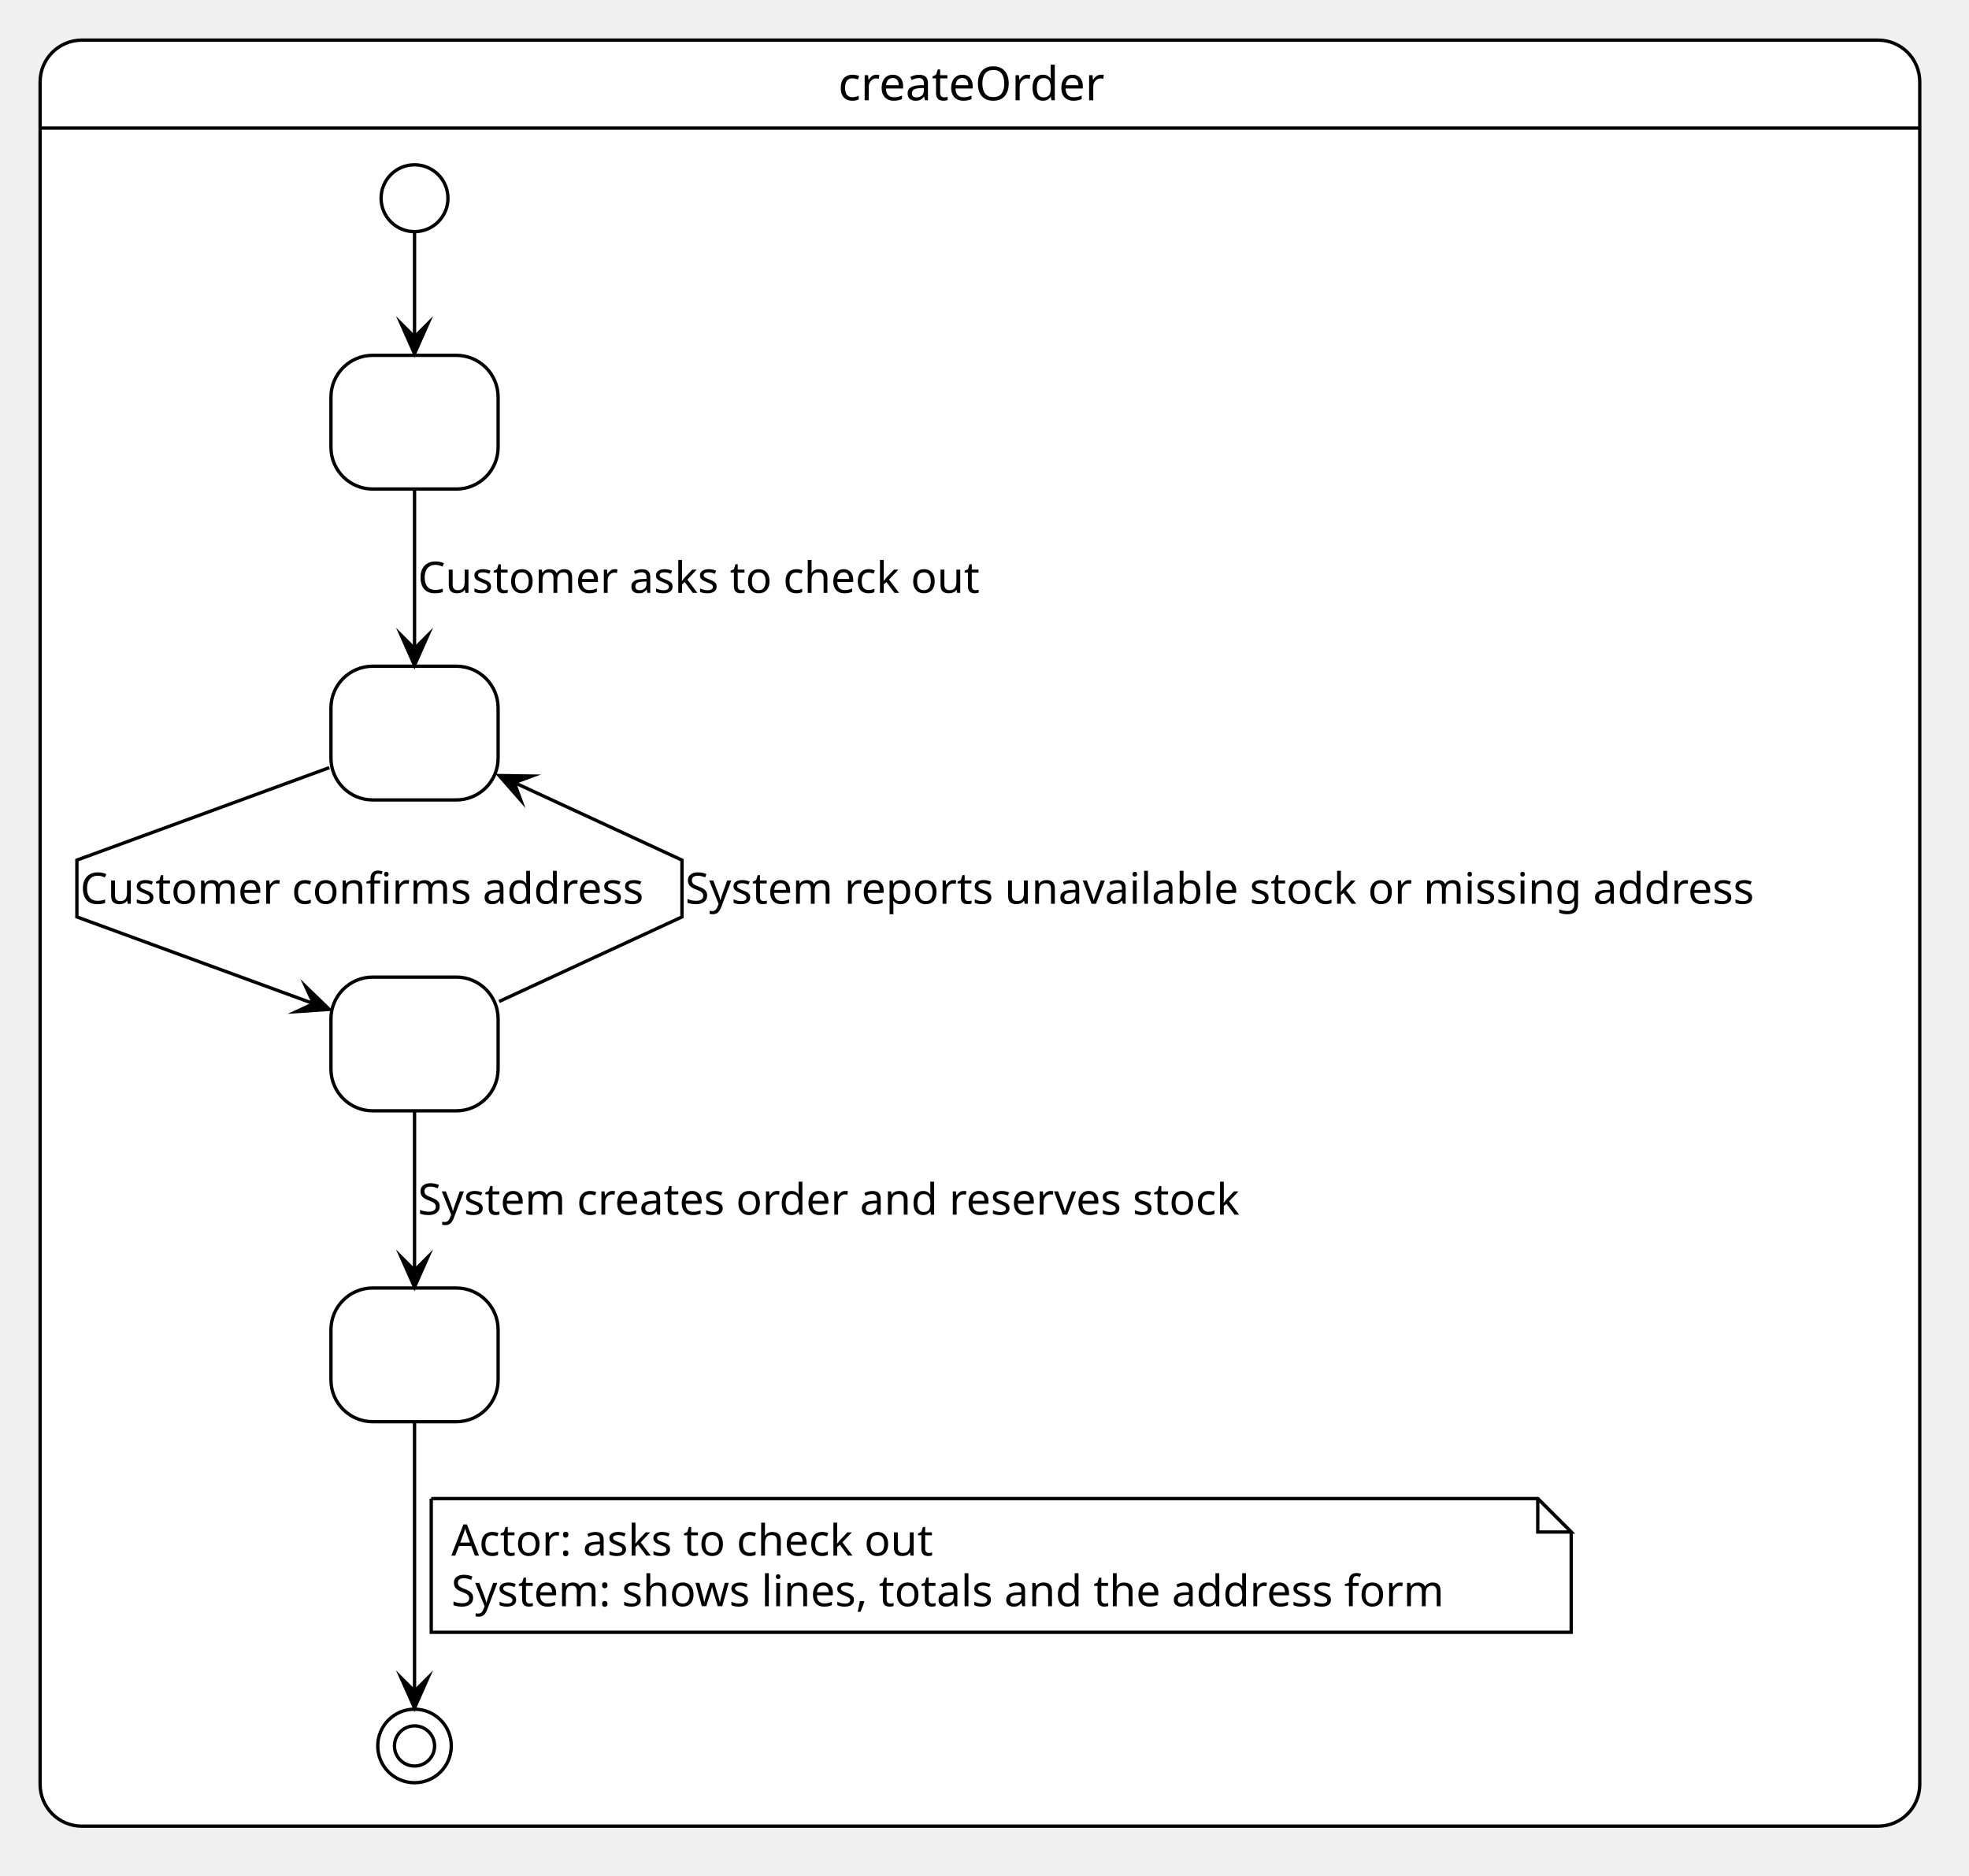
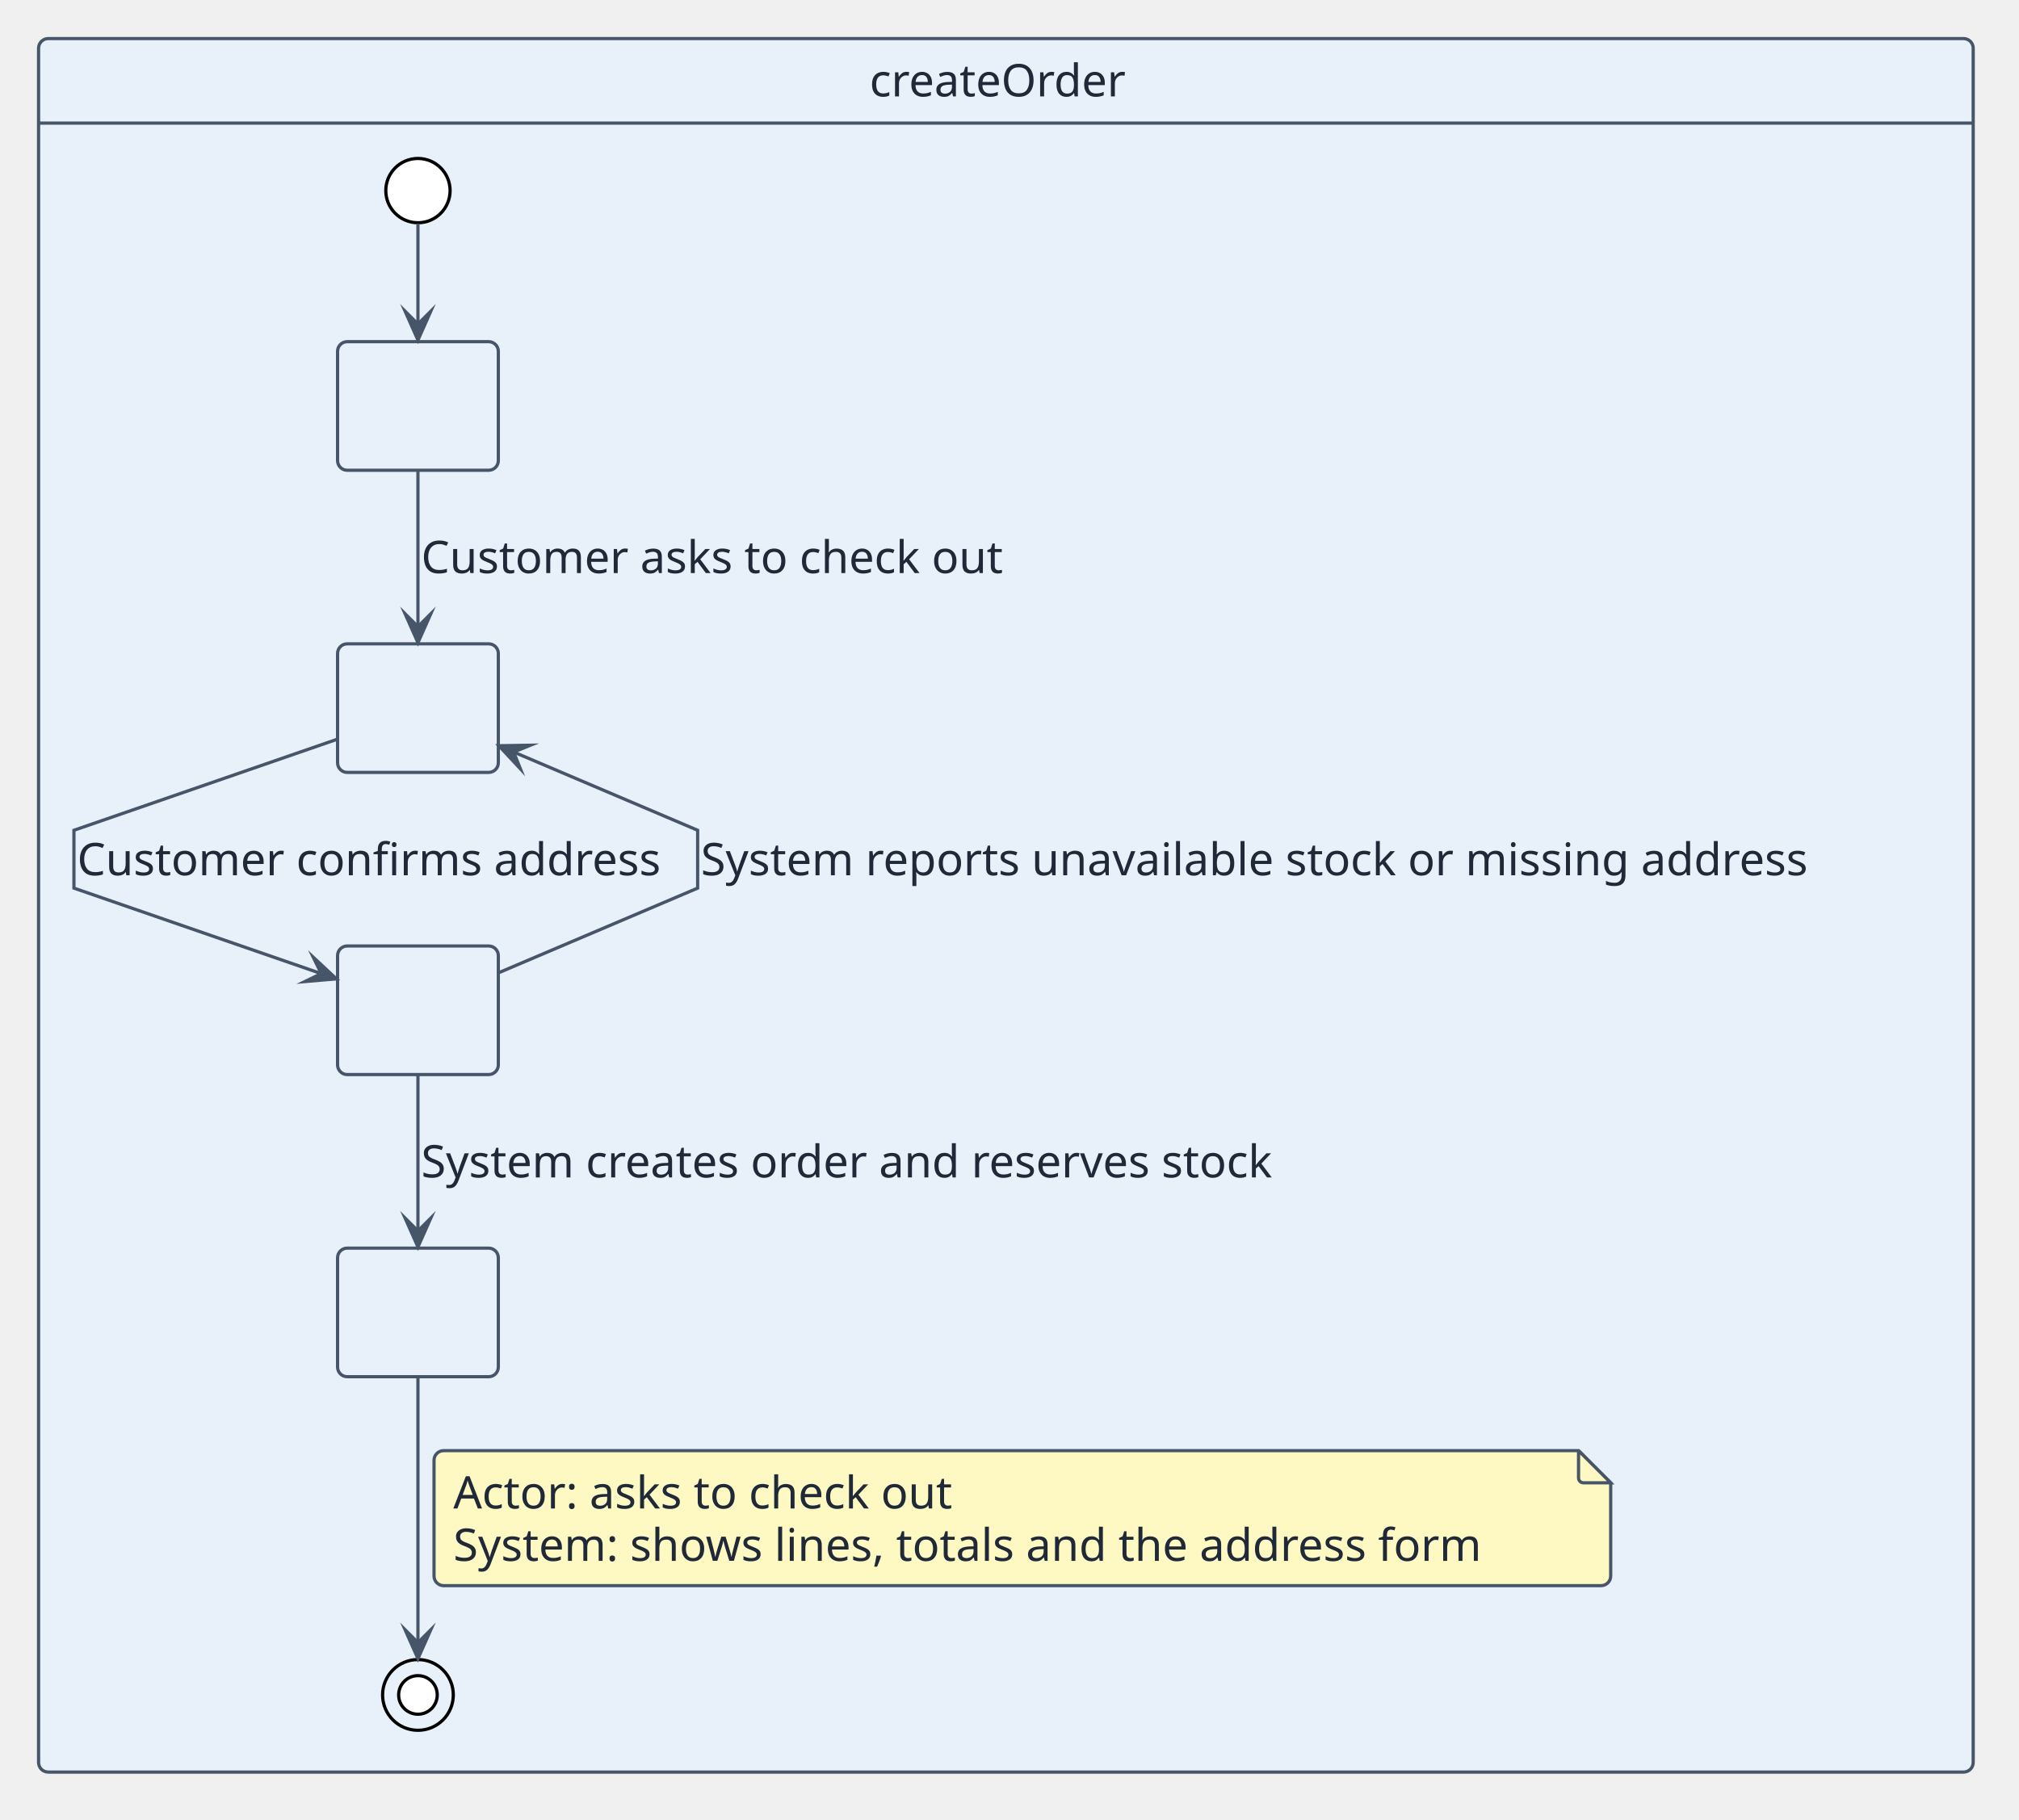
- <svg xmlns="http://www.w3.org/2000/svg" version="1.1" data-diagram-type="STATE" style="width:589px;height:561px;background:#FFFFFF;" width="589px" height="561px" viewBox="0 0 589 561" zoomAndPan="magnify" preserveAspectRatio="none" contentStyleType="text/css">
+ <svg xmlns="http://www.w3.org/2000/svg" version="1.1" data-diagram-type="STATE" style="width:628px;height:566px;background:#FFFFFF;" width="628px" height="566px" viewBox="0 0 628 566" zoomAndPan="magnify" preserveAspectRatio="none" contentStyleType="text/css">
  <defs />
  <g font-family="sans-serif" lengthAdjust="spacing">
-     <g class="entity" data-qualified-name="createOrder" id="ent0001" data-source-line="5">
-       <path d="M24.5,12 L561.771,12 A12.5,12.5 0 0 1 574.271,24.5 L574.271,38.297 L12,38.297 L12,24.5 A12.5,12.5 0 0 1 24.5,12" fill="#FFF" />
-       <path d="M12,38.297 L574.271,38.297 L574.271,533.797 A12.5,12.5 0 0 1 561.771,546.297 L24.5,546.297 A12.5,12.5 0 0 1 12,533.797 L12,38.297" fill="#FFF" />
-       <rect x="12" y="12" width="562.271" height="534.297" fill="none" style="stroke:#000;stroke-width:1;" rx="12.5" ry="12.5" />
-       <line x1="12" y1="38.297" x2="574.271" y2="38.297" style="stroke:#000;stroke-width:1;" />
-       <text x="250.746" y="29.995" fill="#000" font-size="14" textLength="84.779" font-family="Verdana">createOrder</text>
-       <rect x="99" y="106.297" width="50" height="40" fill="#FFF" style="stroke:#000;stroke-width:1;" rx="12.5" ry="12.5" />
-       <text x="121.775" y="131.144" fill="#000" font-size="14" font-family="Verdana"> </text>
-       <rect x="99" y="199.297" width="50" height="40" fill="#FFF" style="stroke:#000;stroke-width:1;" rx="12.5" ry="12.5" />
-       <text x="121.775" y="224.144" fill="#000" font-size="14" font-family="Verdana"> </text>
-       <rect x="99" y="292.297" width="50" height="40" fill="#FFF" style="stroke:#000;stroke-width:1;" rx="12.5" ry="12.5" />
-       <text x="121.775" y="317.144" fill="#000" font-size="14" font-family="Verdana"> </text>
-       <rect x="99" y="385.297" width="50" height="40" fill="#FFF" style="stroke:#000;stroke-width:1;" rx="12.5" ry="12.5" />
-       <text x="121.775" y="410.144" fill="#000" font-size="14" font-family="Verdana"> </text>
-       <g class="start_entity" data-qualified-name="createOrder..start.createOrder" id="ent0006" data-source-line="11">
-         <ellipse cx="124" cy="59.297" rx="10" ry="10" fill="#FFF" style="stroke:#000;stroke-width:1;" />
+     <g class="entity" data-qualified-name="createOrder" id="ent0001" data-source-line="105">
+       <path d="M15,12 L610.754,12 A3,3 0 0 1 613.754,15 L613.754,38.297 L12,38.297 L12,15 A3,3 0 0 1 15,12" fill="#E8F0FA" />
+       <path d="M12,38.297 L613.754,38.297 L613.754,548.297 A3,3 0 0 1 610.754,551.297 L15,551.297 A3,3 0 0 1 12,548.297 L12,38.297" fill="#E8F0FA" />
+       <rect x="12" y="12" width="601.754" height="539.297" fill="none" style="stroke:#475569;stroke-width:1;" rx="3" ry="3" />
+       <line x1="12" y1="38.297" x2="613.754" y2="38.297" style="stroke:#475569;stroke-width:1;" />
+       <text x="270.487" y="29.995" fill="#1F2937" font-size="14" textLength="84.779" font-family="Verdana">createOrder</text>
+       <rect x="105" y="106.297" width="50" height="40" fill="#E8F0FA" style="stroke:#475569;stroke-width:1;" rx="3" ry="3" />
+       <text x="127.775" y="131.144" fill="#1F2937" font-size="14" font-family="Verdana"> </text>
+       <rect x="105" y="200.297" width="50" height="40" fill="#E8F0FA" style="stroke:#475569;stroke-width:1;" rx="3" ry="3" />
+       <text x="127.775" y="225.144" fill="#1F2937" font-size="14" font-family="Verdana"> </text>
+       <rect x="105" y="294.297" width="50" height="40" fill="#E8F0FA" style="stroke:#475569;stroke-width:1;" rx="3" ry="3" />
+       <text x="127.775" y="319.144" fill="#1F2937" font-size="14" font-family="Verdana"> </text>
+       <rect x="105" y="388.297" width="50" height="40" fill="#E8F0FA" style="stroke:#475569;stroke-width:1;" rx="3" ry="3" />
+       <text x="127.775" y="413.144" fill="#1F2937" font-size="14" font-family="Verdana"> </text>
+       <g class="start_entity" data-qualified-name="createOrder..start.createOrder" id="ent0006" data-source-line="111">
+         <ellipse cx="130" cy="59.297" rx="10" ry="10" fill="#FFF" style="stroke:#000;stroke-width:1;" />
      </g>
-       <g class="end_entity" data-qualified-name="createOrder..end.createOrder" id="ent0012" data-source-line="16">
-         <ellipse cx="124" cy="522.297" rx="11" ry="11" fill="none" style="stroke:#000;stroke-width:1;" />
-         <ellipse cx="124" cy="522.297" rx="6" ry="6" fill="#FFF" style="stroke:#000;stroke-width:1;" />
+       <g class="end_entity" data-qualified-name="createOrder..end.createOrder" id="ent0012" data-source-line="116">
+         <ellipse cx="130" cy="527.297" rx="11" ry="11" fill="none" style="stroke:#000;stroke-width:1;" />
+         <ellipse cx="130" cy="527.297" rx="6" ry="6" fill="#FFF" style="stroke:#000;stroke-width:1;" />
      </g>
-       <g class="link" data-entity-1="ent0006" data-entity-2="ent0002" id="lnk7" data-source-line="11" data-link-type="dependency">
-         <path d="M124,69.607 C124,79.017 124,88.837 124,100.817" style="stroke:#000;stroke-width:1;" fill="none" id="*start*createOrder-to-Basket" />
-         <polygon points="124,105.817,128,96.817,124,100.817,120,96.817,124,105.817" fill="#000" style="stroke:#000;stroke-width:1;stroke-linejoin:miter;stroke-miterlimit:10;" />
+       <g class="link" data-entity-1="ent0006" data-entity-2="ent0002" id="lnk7" data-source-line="111" data-link-type="dependency">
+         <path d="M130,69.607 C130,79.017 130,88.837 130,100.817" style="stroke:#475569;stroke-width:1;" fill="none" id="*start*createOrder-to-Basket" />
+         <polygon points="130,105.817,134,96.817,130,100.817,126,96.817,130,105.817" fill="#475569" style="stroke:#475569;stroke-width:1;stroke-linejoin:miter;stroke-miterlimit:10;" />
      </g>
-       <g class="link" data-entity-1="ent0002" data-entity-2="ent0003" id="lnk8" data-source-line="12" data-link-type="dependency">
-         <path d="M124,146.597 C124,162.037 124,178.587 124,194.027" style="stroke:#000;stroke-width:1;" fill="none" id="Basket-to-Checkout" />
-         <polygon points="124,199.027,128,190.027,124,194.027,120,190.027,124,199.027" fill="#000" style="stroke:#000;stroke-width:1;stroke-linejoin:miter;stroke-miterlimit:10;" />
-         <text x="125" y="177.364" fill="#000" font-size="13" textLength="181.118" font-family="Verdana">Customer asks to check out</text>
+       <g class="link" data-entity-1="ent0002" data-entity-2="ent0003" id="lnk8" data-source-line="112" data-link-type="dependency">
+         <path d="M130,146.357 C130,162.047 130,179.177 130,194.947" style="stroke:#475569;stroke-width:1;" fill="none" id="Basket-to-Checkout" />
+         <polygon points="130,199.947,134,190.947,130,194.947,126,190.947,130,199.947" fill="#475569" style="stroke:#475569;stroke-width:1;stroke-linejoin:miter;stroke-miterlimit:10;" />
+         <text x="131" y="178.292" fill="#1F2937" font-size="14" textLength="195.05" font-family="Verdana">Customer asks to check out</text>
      </g>
-       <g class="link" data-entity-1="ent0003" data-entity-2="ent0004" id="lnk9" data-source-line="13" data-link-type="dependency">
-         <path d="M98.51,229.637 C68.59,240.597 23,257.297 23,257.297 C23,257.297 23,274.297 23,274.297 C23,274.297 63.895,289.277 93.815,300.237" style="stroke:#000;stroke-width:1;" fill="none" id="Checkout-to-Validating" />
-         <polygon points="98.51,301.957,91.435,295.105,93.815,300.237,88.683,302.617,98.51,301.957" fill="#000" style="stroke:#000;stroke-width:1;stroke-linejoin:miter;stroke-miterlimit:10;" />
-         <text x="24" y="270.364" fill="#000" font-size="13" textLength="179.08" font-family="Verdana">Customer confirms address</text>
+       <g class="link" data-entity-1="ent0003" data-entity-2="ent0004" id="lnk9" data-source-line="113" data-link-type="dependency">
+         <path d="M104.64,230.067 C73,241.007 23,258.297 23,258.297 C23,258.297 23,276.297 23,276.297 C23,276.297 68.275,291.953 99.915,302.893" style="stroke:#475569;stroke-width:1;" fill="none" id="Checkout-to-Validating" />
+         <polygon points="104.64,304.527,97.441,297.805,99.915,302.893,94.827,305.366,104.64,304.527" fill="#475569" style="stroke:#475569;stroke-width:1;stroke-linejoin:miter;stroke-miterlimit:10;" />
+         <text x="24" y="272.292" fill="#1F2937" font-size="14" textLength="192.855" font-family="Verdana">Customer confirms address</text>
      </g>
-       <g class="link" data-entity-1="ent0004" data-entity-2="ent0003" id="lnk10" data-source-line="14" data-link-type="dependency">
-         <path d="M149.31,299.587 C172.75,288.747 204,274.297 204,274.297 C204,274.297 204,257.297 204,257.297 C204,257.297 177.288,244.946 153.848,234.106" style="stroke:#000;stroke-width:1;" fill="none" id="Validating-to-Checkout" />
-         <polygon points="149.31,232.007,155.8,239.415,153.848,234.106,159.158,232.154,149.31,232.007" fill="#000" style="stroke:#000;stroke-width:1;stroke-linejoin:miter;stroke-miterlimit:10;" />
-         <text x="205" y="270.364" fill="#000" font-size="13" textLength="344.271" font-family="Verdana">System reports unavailable stock or missing address</text>
+       <g class="link" data-entity-1="ent0004" data-entity-2="ent0003" id="lnk10" data-source-line="114" data-link-type="dependency">
+         <path d="M155.16,302.597 C180.86,291.667 217,276.297 217,276.297 C217,276.297 217,258.297 217,258.297 C217,258.297 185.461,244.884 159.761,233.954" style="stroke:#475569;stroke-width:1;" fill="none" id="Validating-to-Checkout" />
+         <polygon points="155.16,231.997,161.877,239.2,159.761,233.954,165.008,231.838,155.16,231.997" fill="#475569" style="stroke:#475569;stroke-width:1;stroke-linejoin:miter;stroke-miterlimit:10;" />
+         <text x="218" y="272.292" fill="#1F2937" font-size="14" textLength="370.754" font-family="Verdana">System reports unavailable stock or missing address</text>
      </g>
-       <g class="link" data-entity-1="ent0004" data-entity-2="ent0005" id="lnk11" data-source-line="15" data-link-type="dependency">
-         <path d="M124,332.597 C124,348.037 124,364.587 124,380.027" style="stroke:#000;stroke-width:1;" fill="none" id="Validating-to-Placed" />
-         <polygon points="124,385.027,128,376.027,124,380.027,120,376.027,124,385.027" fill="#000" style="stroke:#000;stroke-width:1;stroke-linejoin:miter;stroke-miterlimit:10;" />
-         <text x="125" y="363.364" fill="#000" font-size="13" textLength="267.236" font-family="Verdana">System creates order and reserves stock</text>
+       <g class="link" data-entity-1="ent0004" data-entity-2="ent0005" id="lnk11" data-source-line="115" data-link-type="dependency">
+         <path d="M130,334.357 C130,350.047 130,367.177 130,382.947" style="stroke:#475569;stroke-width:1;" fill="none" id="Validating-to-Placed" />
+         <polygon points="130,387.947,134,378.947,130,382.947,126,378.947,130,387.947" fill="#475569" style="stroke:#475569;stroke-width:1;stroke-linejoin:miter;stroke-miterlimit:10;" />
+         <text x="131" y="366.292" fill="#1F2937" font-size="14" textLength="287.793" font-family="Verdana">System creates order and reserves stock</text>
      </g>
-       <g class="link" data-entity-1="ent0005" data-entity-2="ent0012" id="lnk13" data-source-line="16" data-link-type="dependency">
-         <path d="M124,425.547 C124,450.097 124,486.687 124,505.937" style="stroke:#000;stroke-width:1;" fill="none" id="Placed-to-*end*createOrder" />
-         <polygon points="124,510.937,128,501.937,124,505.937,120,501.937,124,510.937" fill="#000" style="stroke:#000;stroke-width:1;stroke-linejoin:miter;stroke-miterlimit:10;" />
-         <path d="M129,448.297 L129,488.297 L470,488.297 L470,458.297 L460,448.297 L129,448.297" style="stroke:#000;stroke-width:1;" fill="#FFF" />
-         <path d="M460,448.297 L460,458.297 L470,458.297 L460,448.297" style="stroke:#000;stroke-width:1;" fill="#FFF" />
-         <text x="135" y="465.364" fill="#000" font-size="13" textLength="156.787" font-family="Verdana">Actor: asks to check out</text>
-         <text x="135" y="480.497" fill="#000" font-size="13" textLength="320.709" font-family="Verdana">System: shows lines, totals and the address form</text>
+       <g class="link" data-entity-1="ent0005" data-entity-2="ent0012" id="lnk13" data-source-line="116" data-link-type="dependency">
+         <path d="M130,428.617 C130,453.667 130,491.467 130,511.017" style="stroke:#475569;stroke-width:1;" fill="none" id="Placed-to-*end*createOrder" />
+         <polygon points="130,516.017,134,507.017,130,511.017,126,507.017,130,516.017" fill="#475569" style="stroke:#475569;stroke-width:1;stroke-linejoin:miter;stroke-miterlimit:10;" />
+         <path d="M135,454.297 L135,490.297 A3,3 0 0 0 138,493.297 L498,493.297 A3,3 0 0 0 501,490.297 L501,461.297 L491,451.297 L138,451.297 A3,3 0 0 0 135,454.297" style="stroke:#475569;stroke-width:1;" fill="#FEF9C3" />
+         <path d="M491,451.297 L491,459.797 A1.5,1.5 0 0 0 492.5,461.297 L501,461.297 L491,451.297" style="stroke:#475569;stroke-width:1;" fill="#FEF9C3" />
+         <text x="141" y="469.292" fill="#1F2937" font-size="14" textLength="168.848" font-family="Verdana">Actor: asks to check out</text>
+         <text x="141" y="485.589" fill="#1F2937" font-size="14" textLength="345.379" font-family="Verdana">System: shows lines, totals and the address form</text>
      </g>
    </g>
  </g>
</svg>
